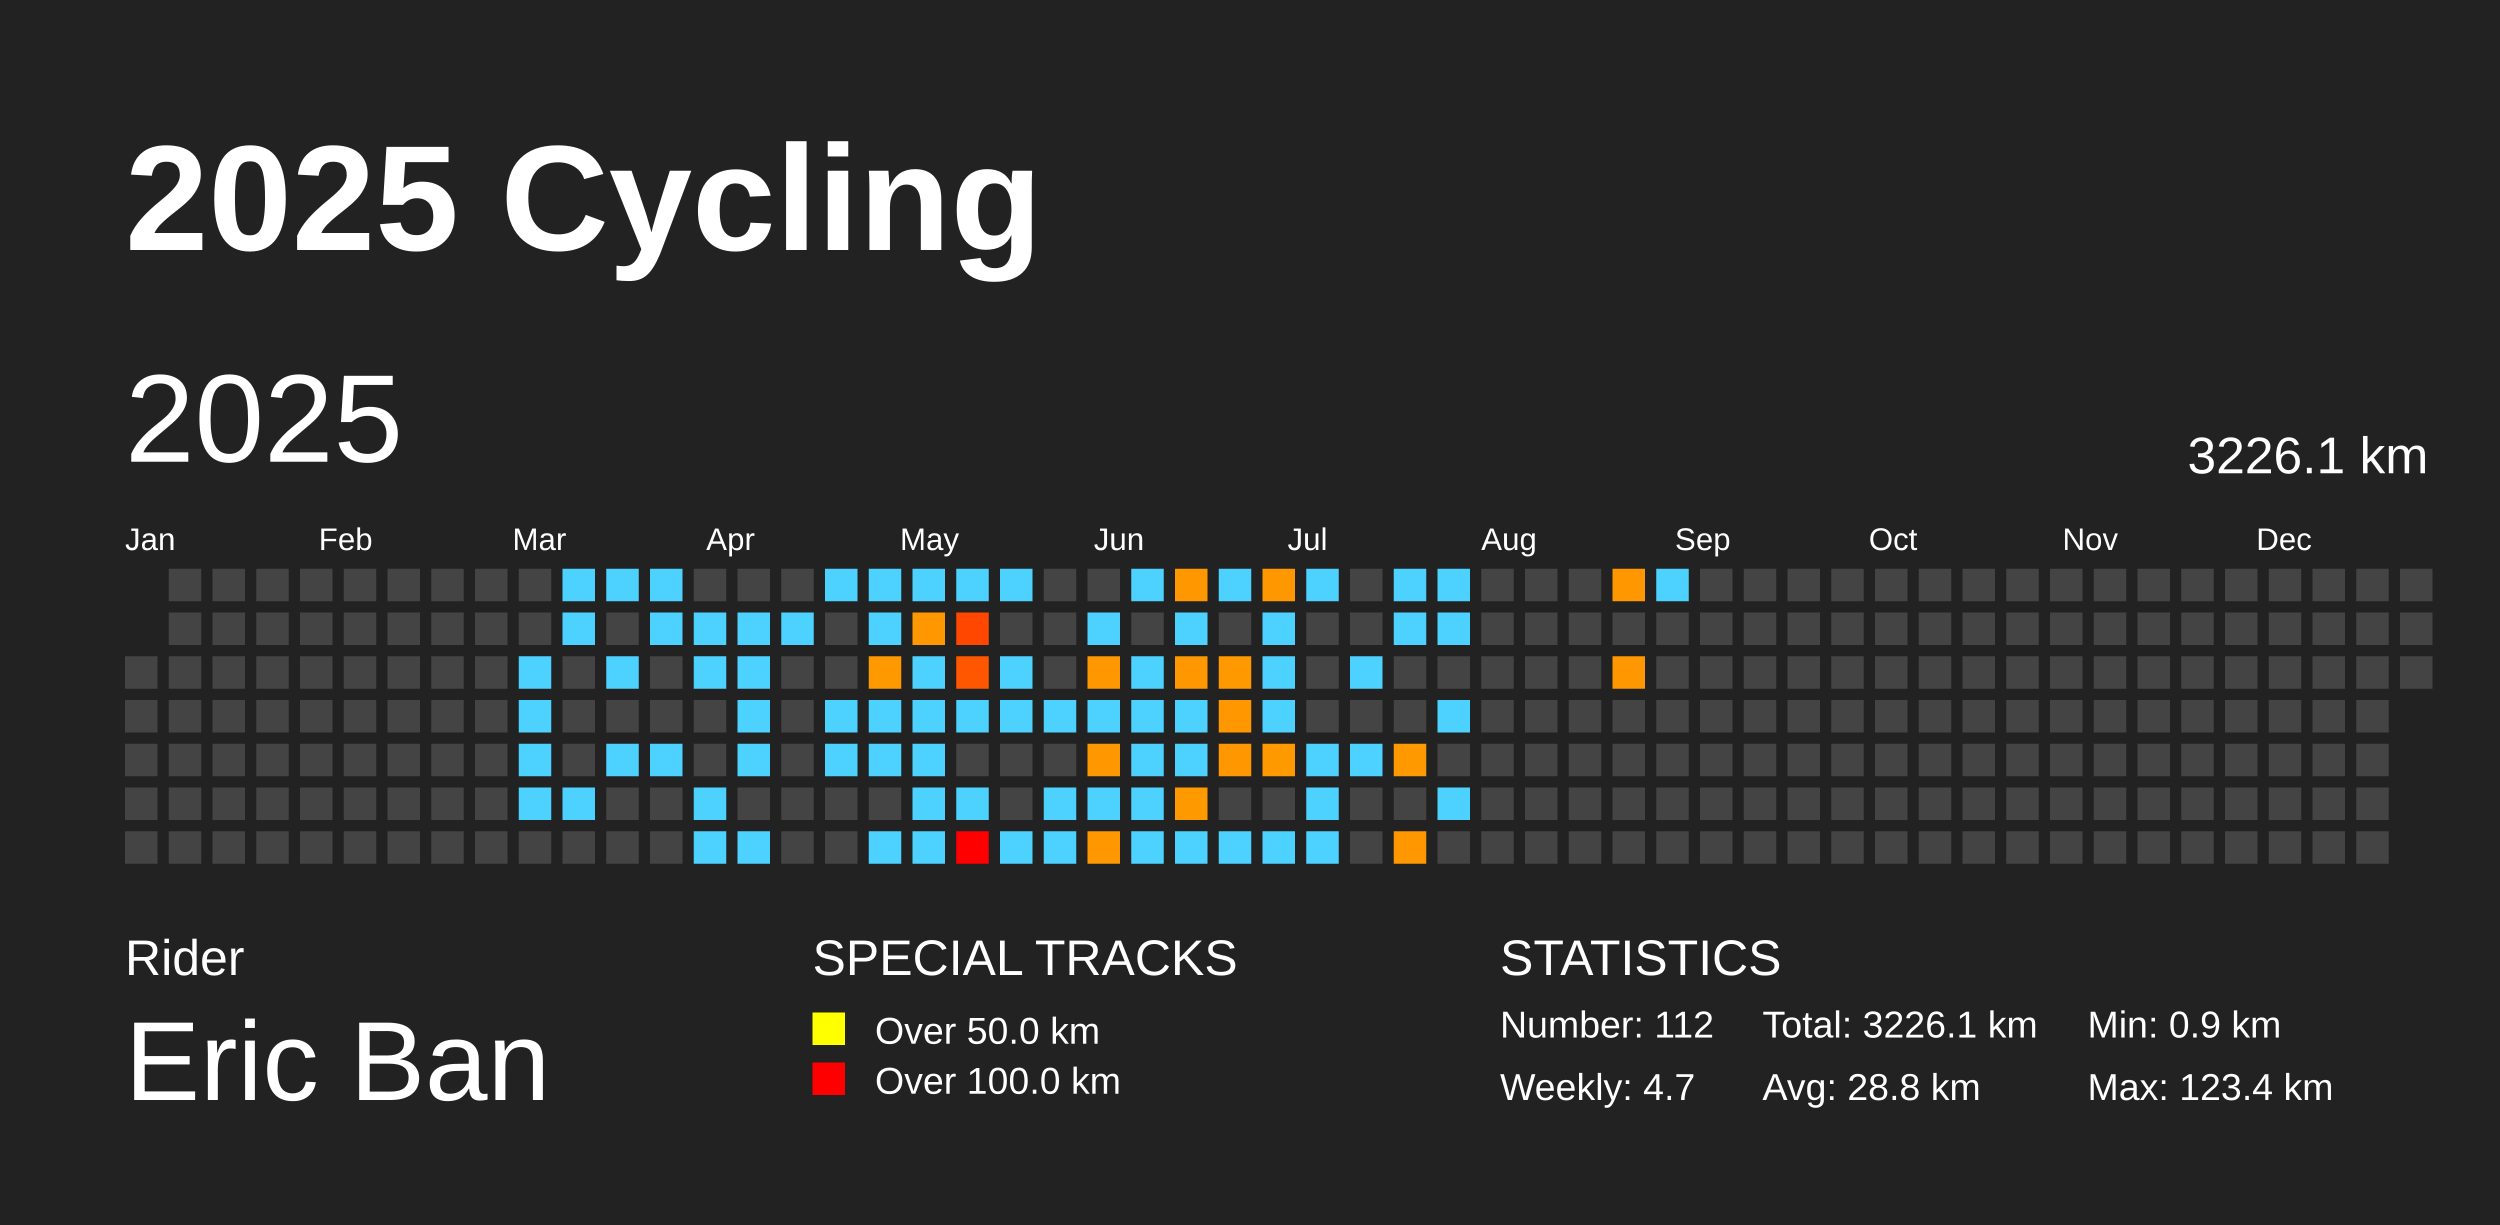
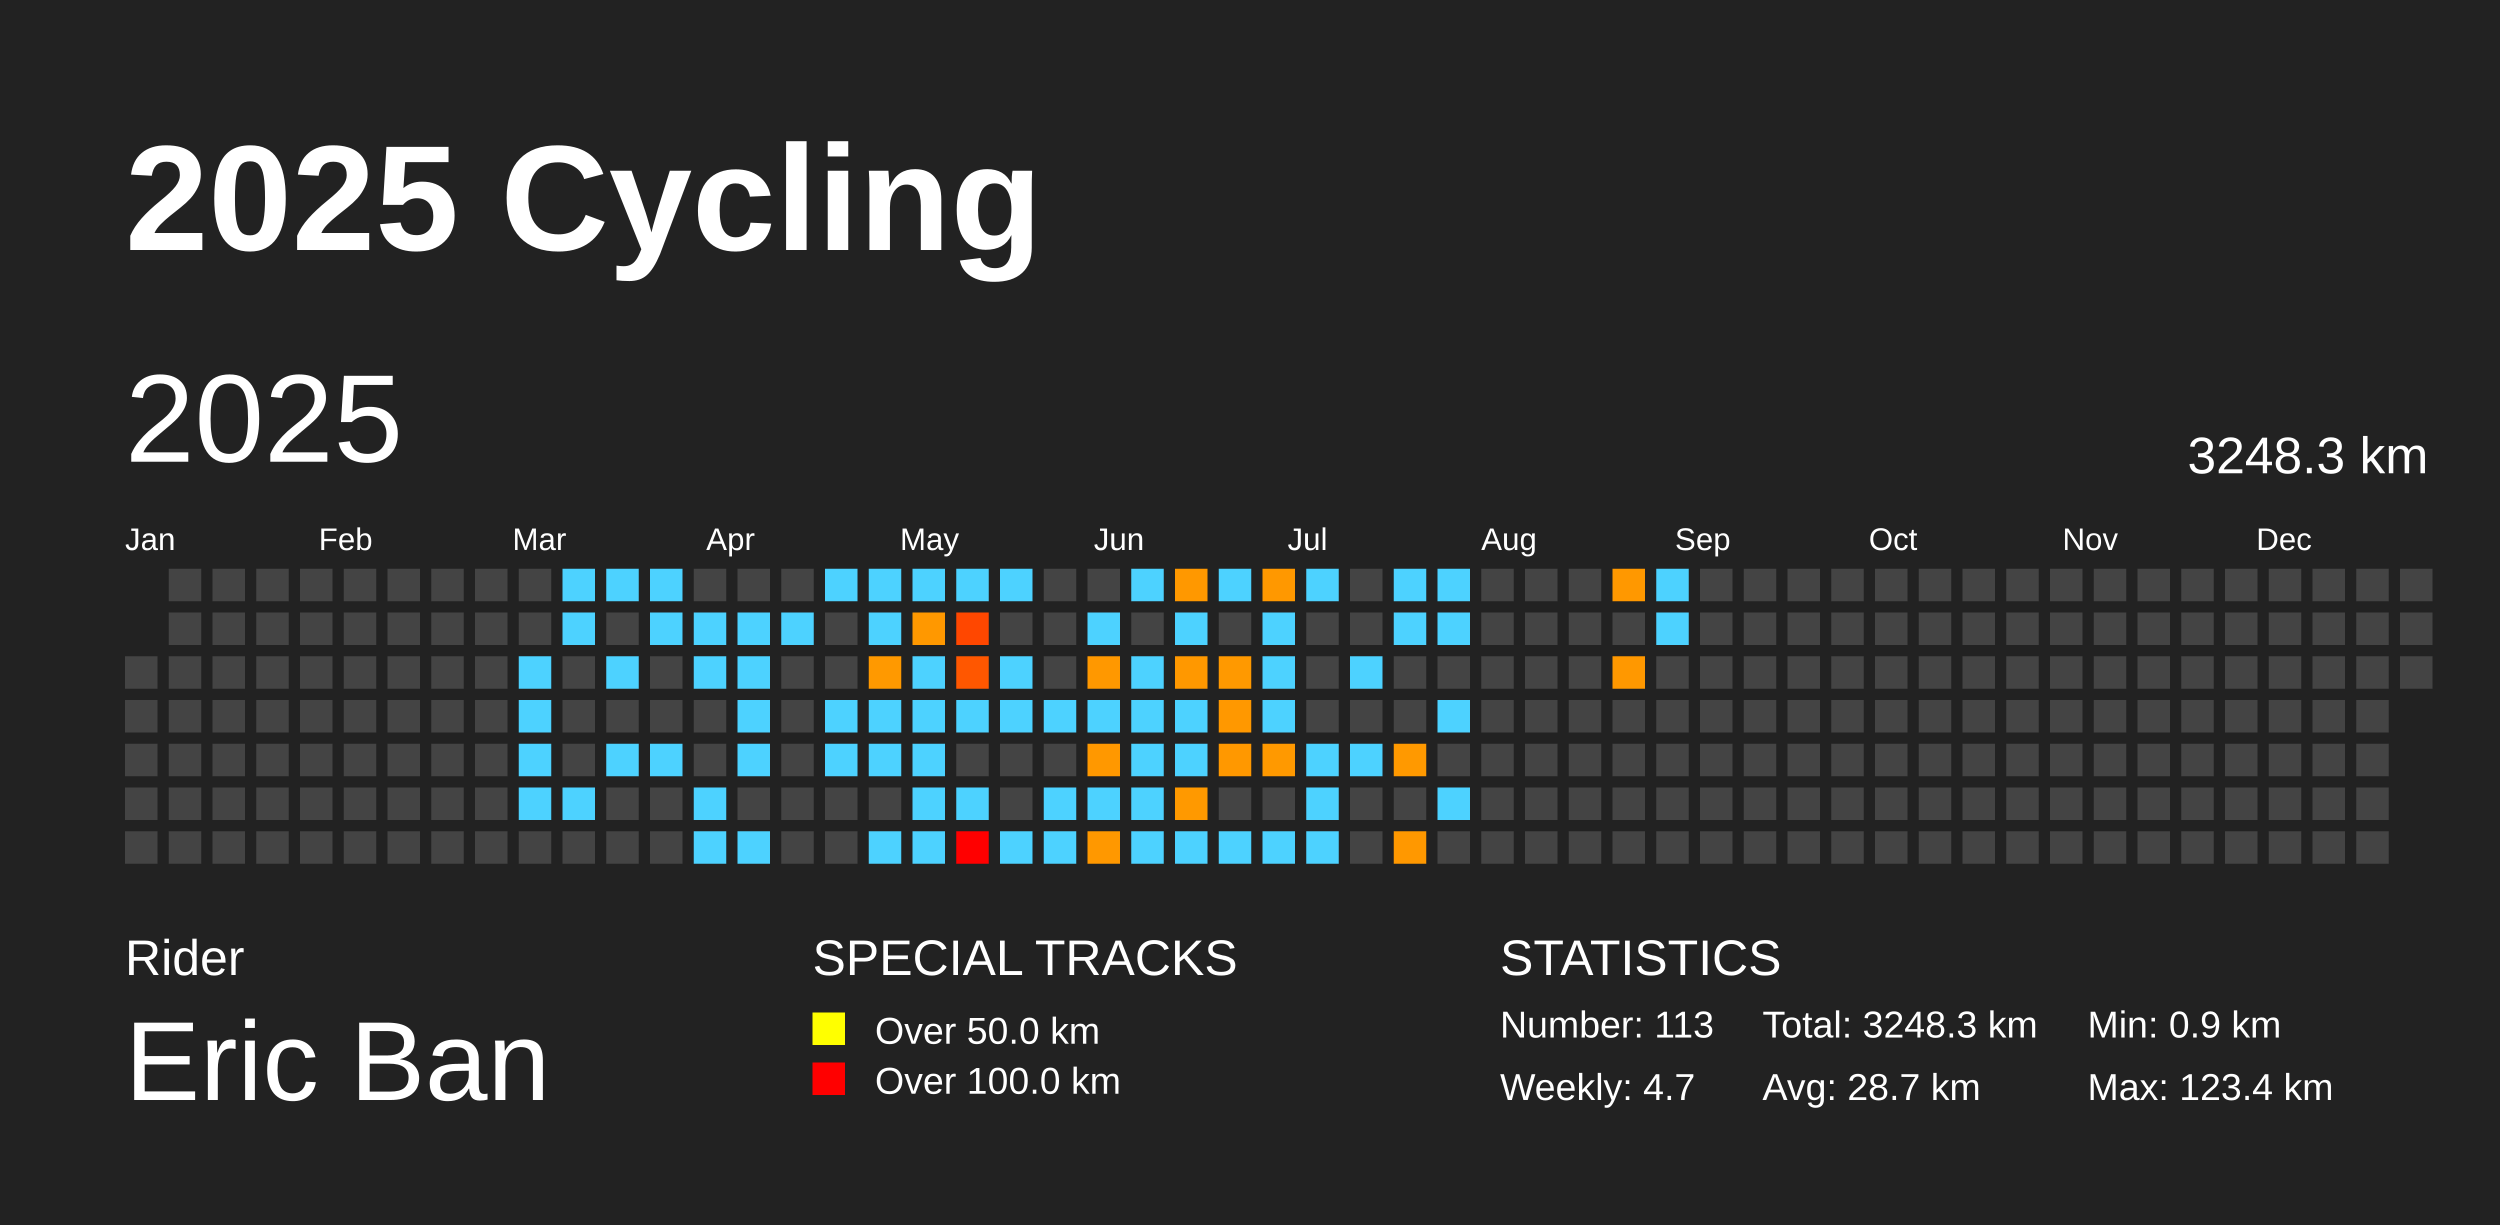
<svg xmlns="http://www.w3.org/2000/svg" baseProfile="full" height="98mm" version="1.1" viewBox="0,0,200,98" width="200mm">
  <defs />
  <rect fill="#222222" height="98" width="200" x="0" y="0" />
  <text fill="#FFFFFF" style="font-size:12px; font-family:Arial; font-weight:bold;" x="10" y="20">2025 Cycling</text>
  <text fill="#FFFFFF" style="font-size:4px; font-family:Arial" x="10" y="78">Rider</text>
  <text fill="#FFFFFF" style="font-size:9px; font-family:Arial" x="10" y="88">Eric Ban</text>
  <text fill="#FFFFFF" style="font-size:4px; font-family:Arial" x="65" y="78">SPECIAL TRACKS</text>
  <rect fill="yellow" height="2.6" width="2.6" x="65" y="81" />
  <text fill="#FFFFFF" style="font-size:3px; font-family:Arial" x="70" y="83.5">Over 50.0 km</text>
  <rect fill="red" height="2.6" width="2.6" x="65" y="85" />
  <text fill="#FFFFFF" style="font-size:3px; font-family:Arial" x="70" y="87.5">Over 100.0 km</text>
  <text fill="#FFFFFF" style="font-size:4px; font-family:Arial" x="120" y="78">STATISTICS</text>
-   <text fill="#FFFFFF" style="font-size:3px; font-family:Arial" x="120" y="83">Number: 112</text>
+   <text fill="#FFFFFF" style="font-size:3px; font-family:Arial" x="120" y="83">Number: 113</text>
  <text fill="#FFFFFF" style="font-size:3px; font-family:Arial" x="120" y="88">Weekly: 4.7</text>
-   <text fill="#FFFFFF" style="font-size:3px; font-family:Arial" x="141" y="83">Total: 3226.1 km</text>
-   <text fill="#FFFFFF" style="font-size:3px; font-family:Arial" x="141" y="88">Avg: 28.8 km</text>
+   <text fill="#FFFFFF" style="font-size:3px; font-family:Arial" x="141" y="83">Total: 3248.3 km</text>
+   <text fill="#FFFFFF" style="font-size:3px; font-family:Arial" x="141" y="88">Avg: 28.7 km</text>
  <text fill="#FFFFFF" style="font-size:3px; font-family:Arial" x="167" y="83">Min: 0.9 km</text>
  <text fill="#FFFFFF" style="font-size:3px; font-family:Arial" x="167" y="88">Max: 123.4 km</text>
  <text dominant-baseline="hanging" fill="#FFFFFF" style="font-size:10.0px; font-family:Arial;" x="10" y="30">2025</text>
-   <text dominant-baseline="hanging" fill="#FFFFFF" style="font-size:4.125px; font-family:Arial;" x="175" y="35">3226.1 km</text>
+   <text dominant-baseline="hanging" fill="#FFFFFF" style="font-size:4.125px; font-family:Arial;" x="175" y="35">3248.3 km</text>
  <text fill="#FFFFFF" style="font-size:2.5px; font-family:Arial" x="10.0" y="44">Jan</text>
  <text fill="#FFFFFF" style="font-size:2.5px; font-family:Arial" x="25.5" y="44">Feb</text>
  <text fill="#FFFFFF" style="font-size:2.5px; font-family:Arial" x="41.0" y="44">Mar</text>
  <text fill="#FFFFFF" style="font-size:2.5px; font-family:Arial" x="56.5" y="44">Apr</text>
  <text fill="#FFFFFF" style="font-size:2.5px; font-family:Arial" x="72.0" y="44">May</text>
  <text fill="#FFFFFF" style="font-size:2.5px; font-family:Arial" x="87.5" y="44">Jun</text>
  <text fill="#FFFFFF" style="font-size:2.5px; font-family:Arial" x="103.0" y="44">Jul</text>
  <text fill="#FFFFFF" style="font-size:2.5px; font-family:Arial" x="118.5" y="44">Aug</text>
  <text fill="#FFFFFF" style="font-size:2.5px; font-family:Arial" x="134.0" y="44">Sep</text>
  <text fill="#FFFFFF" style="font-size:2.5px; font-family:Arial" x="149.5" y="44">Oct</text>
  <text fill="#FFFFFF" style="font-size:2.5px; font-family:Arial" x="165.0" y="44">Nov</text>
  <text fill="#FFFFFF" style="font-size:2.5px; font-family:Arial" x="180.5" y="44">Dec</text>
  <rect fill="#444444" height="2.6" width="2.6" x="10.0" y="52.5" />
  <rect fill="#444444" height="2.6" width="2.6" x="10.0" y="56.0" />
  <rect fill="#444444" height="2.6" width="2.6" x="10.0" y="59.5" />
  <rect fill="#444444" height="2.6" width="2.6" x="10.0" y="63.0" />
  <rect fill="#444444" height="2.6" width="2.6" x="10.0" y="66.5" />
  <rect fill="#444444" height="2.6" width="2.6" x="13.5" y="45.5" />
  <rect fill="#444444" height="2.6" width="2.6" x="13.5" y="49.0" />
  <rect fill="#444444" height="2.6" width="2.6" x="13.5" y="52.5" />
  <rect fill="#444444" height="2.6" width="2.6" x="13.5" y="56.0" />
  <rect fill="#444444" height="2.6" width="2.6" x="13.5" y="59.5" />
  <rect fill="#444444" height="2.6" width="2.6" x="13.5" y="63.0" />
  <rect fill="#444444" height="2.6" width="2.6" x="13.5" y="66.5" />
  <rect fill="#444444" height="2.6" width="2.6" x="17.0" y="45.5" />
  <rect fill="#444444" height="2.6" width="2.6" x="17.0" y="49.0" />
  <rect fill="#444444" height="2.6" width="2.6" x="17.0" y="52.5" />
  <rect fill="#444444" height="2.6" width="2.6" x="17.0" y="56.0" />
  <rect fill="#444444" height="2.6" width="2.6" x="17.0" y="59.5" />
  <rect fill="#444444" height="2.6" width="2.6" x="17.0" y="63.0" />
  <rect fill="#444444" height="2.6" width="2.6" x="17.0" y="66.5" />
  <rect fill="#444444" height="2.6" width="2.6" x="20.5" y="45.5" />
  <rect fill="#444444" height="2.6" width="2.6" x="20.5" y="49.0" />
  <rect fill="#444444" height="2.6" width="2.6" x="20.5" y="52.5" />
  <rect fill="#444444" height="2.6" width="2.6" x="20.5" y="56.0" />
  <rect fill="#444444" height="2.6" width="2.6" x="20.5" y="59.5" />
  <rect fill="#444444" height="2.6" width="2.6" x="20.5" y="63.0" />
  <rect fill="#444444" height="2.6" width="2.6" x="20.5" y="66.5" />
  <rect fill="#444444" height="2.6" width="2.6" x="24.0" y="45.5" />
  <rect fill="#444444" height="2.6" width="2.6" x="24.0" y="49.0" />
  <rect fill="#444444" height="2.6" width="2.6" x="24.0" y="52.5" />
  <rect fill="#444444" height="2.6" width="2.6" x="24.0" y="56.0" />
  <rect fill="#444444" height="2.6" width="2.6" x="24.0" y="59.5" />
  <rect fill="#444444" height="2.6" width="2.6" x="24.0" y="63.0" />
  <rect fill="#444444" height="2.6" width="2.6" x="24.0" y="66.5" />
  <rect fill="#444444" height="2.6" width="2.6" x="27.5" y="45.5" />
  <rect fill="#444444" height="2.6" width="2.6" x="27.5" y="49.0" />
  <rect fill="#444444" height="2.6" width="2.6" x="27.5" y="52.5" />
  <rect fill="#444444" height="2.6" width="2.6" x="27.5" y="56.0" />
  <rect fill="#444444" height="2.6" width="2.6" x="27.5" y="59.5" />
  <rect fill="#444444" height="2.6" width="2.6" x="27.5" y="63.0" />
  <rect fill="#444444" height="2.6" width="2.6" x="27.5" y="66.5" />
  <rect fill="#444444" height="2.6" width="2.6" x="31.0" y="45.5" />
  <rect fill="#444444" height="2.6" width="2.6" x="31.0" y="49.0" />
  <rect fill="#444444" height="2.6" width="2.6" x="31.0" y="52.5" />
  <rect fill="#444444" height="2.6" width="2.6" x="31.0" y="56.0" />
  <rect fill="#444444" height="2.6" width="2.6" x="31.0" y="59.5" />
  <rect fill="#444444" height="2.6" width="2.6" x="31.0" y="63.0" />
  <rect fill="#444444" height="2.6" width="2.6" x="31.0" y="66.5" />
  <rect fill="#444444" height="2.6" width="2.6" x="34.5" y="45.5" />
  <rect fill="#444444" height="2.6" width="2.6" x="34.5" y="49.0" />
  <rect fill="#444444" height="2.6" width="2.6" x="34.5" y="52.5" />
  <rect fill="#444444" height="2.6" width="2.6" x="34.5" y="56.0" />
  <rect fill="#444444" height="2.6" width="2.6" x="34.5" y="59.5" />
  <rect fill="#444444" height="2.6" width="2.6" x="34.5" y="63.0" />
  <rect fill="#444444" height="2.6" width="2.6" x="34.5" y="66.5" />
  <rect fill="#444444" height="2.6" width="2.6" x="38.0" y="45.5" />
  <rect fill="#444444" height="2.6" width="2.6" x="38.0" y="49.0" />
  <rect fill="#444444" height="2.6" width="2.6" x="38.0" y="52.5" />
  <rect fill="#444444" height="2.6" width="2.6" x="38.0" y="56.0" />
  <rect fill="#444444" height="2.6" width="2.6" x="38.0" y="59.5" />
  <rect fill="#444444" height="2.6" width="2.6" x="38.0" y="63.0" />
  <rect fill="#444444" height="2.6" width="2.6" x="38.0" y="66.5" />
  <rect fill="#444444" height="2.6" width="2.6" x="41.5" y="45.5" />
  <rect fill="#444444" height="2.6" width="2.6" x="41.5" y="49.0" />
  <rect fill="#4dd2ff" height="2.6" width="2.6" x="41.5" y="52.5" />
  <rect fill="#4dd2ff" height="2.6" width="2.6" x="41.5" y="56.0" />
  <rect fill="#4dd2ff" height="2.6" width="2.6" x="41.5" y="59.5" />
  <rect fill="#4dd2ff" height="2.6" width="2.6" x="41.5" y="63.0" />
  <rect fill="#444444" height="2.6" width="2.6" x="41.5" y="66.5" />
  <rect fill="#4dd2ff" height="2.6" width="2.6" x="45.0" y="45.5" />
  <rect fill="#4dd2ff" height="2.6" width="2.6" x="45.0" y="49.0" />
  <rect fill="#444444" height="2.6" width="2.6" x="45.0" y="52.5" />
  <rect fill="#444444" height="2.6" width="2.6" x="45.0" y="56.0" />
  <rect fill="#444444" height="2.6" width="2.6" x="45.0" y="59.5" />
  <rect fill="#4dd2ff" height="2.6" width="2.6" x="45.0" y="63.0" />
  <rect fill="#444444" height="2.6" width="2.6" x="45.0" y="66.5" />
  <rect fill="#4dd2ff" height="2.6" width="2.6" x="48.5" y="45.5" />
  <rect fill="#444444" height="2.6" width="2.6" x="48.5" y="49.0" />
  <rect fill="#4dd2ff" height="2.6" width="2.6" x="48.5" y="52.5" />
  <rect fill="#444444" height="2.6" width="2.6" x="48.5" y="56.0" />
  <rect fill="#4dd2ff" height="2.6" width="2.6" x="48.5" y="59.5" />
  <rect fill="#444444" height="2.6" width="2.6" x="48.5" y="63.0" />
  <rect fill="#444444" height="2.6" width="2.6" x="48.5" y="66.5" />
  <rect fill="#4dd2ff" height="2.6" width="2.6" x="52.0" y="45.5" />
  <rect fill="#4dd2ff" height="2.6" width="2.6" x="52.0" y="49.0" />
  <rect fill="#444444" height="2.6" width="2.6" x="52.0" y="52.5" />
  <rect fill="#444444" height="2.6" width="2.6" x="52.0" y="56.0" />
  <rect fill="#4dd2ff" height="2.6" width="2.6" x="52.0" y="59.5" />
  <rect fill="#444444" height="2.6" width="2.6" x="52.0" y="63.0" />
  <rect fill="#444444" height="2.6" width="2.6" x="52.0" y="66.5" />
  <rect fill="#444444" height="2.6" width="2.6" x="55.5" y="45.5" />
  <rect fill="#4dd2ff" height="2.6" width="2.6" x="55.5" y="49.0" />
  <rect fill="#4dd2ff" height="2.6" width="2.6" x="55.5" y="52.5" />
  <rect fill="#444444" height="2.6" width="2.6" x="55.5" y="56.0" />
  <rect fill="#444444" height="2.6" width="2.6" x="55.5" y="59.5" />
  <rect fill="#4dd2ff" height="2.6" width="2.6" x="55.5" y="63.0" />
  <rect fill="#4dd2ff" height="2.6" width="2.6" x="55.5" y="66.5" />
  <rect fill="#444444" height="2.6" width="2.6" x="59.0" y="45.5" />
  <rect fill="#4dd2ff" height="2.6" width="2.6" x="59.0" y="49.0" />
  <rect fill="#4dd2ff" height="2.6" width="2.6" x="59.0" y="52.5" />
  <rect fill="#4dd2ff" height="2.6" width="2.6" x="59.0" y="56.0" />
  <rect fill="#4dd2ff" height="2.6" width="2.6" x="59.0" y="59.5" />
  <rect fill="#444444" height="2.6" width="2.6" x="59.0" y="63.0" />
  <rect fill="#4dd2ff" height="2.6" width="2.6" x="59.0" y="66.5" />
  <rect fill="#444444" height="2.6" width="2.6" x="62.5" y="45.5" />
  <rect fill="#4dd2ff" height="2.6" width="2.6" x="62.5" y="49.0" />
  <rect fill="#444444" height="2.6" width="2.6" x="62.5" y="52.5" />
  <rect fill="#444444" height="2.6" width="2.6" x="62.5" y="56.0" />
  <rect fill="#444444" height="2.6" width="2.6" x="62.5" y="59.5" />
  <rect fill="#444444" height="2.6" width="2.6" x="62.5" y="63.0" />
  <rect fill="#444444" height="2.6" width="2.6" x="62.5" y="66.5" />
  <rect fill="#4dd2ff" height="2.6" width="2.6" x="66.0" y="45.5" />
  <rect fill="#444444" height="2.6" width="2.6" x="66.0" y="49.0" />
  <rect fill="#444444" height="2.6" width="2.6" x="66.0" y="52.5" />
  <rect fill="#4dd2ff" height="2.6" width="2.6" x="66.0" y="56.0" />
  <rect fill="#4dd2ff" height="2.6" width="2.6" x="66.0" y="59.5" />
  <rect fill="#444444" height="2.6" width="2.6" x="66.0" y="63.0" />
  <rect fill="#444444" height="2.6" width="2.6" x="66.0" y="66.5" />
  <rect fill="#4dd2ff" height="2.6" width="2.6" x="69.5" y="45.5" />
  <rect fill="#4dd2ff" height="2.6" width="2.6" x="69.5" y="49.0" />
  <rect fill="#ff9900" height="2.6" width="2.6" x="69.5" y="52.5" />
  <rect fill="#4dd2ff" height="2.6" width="2.6" x="69.5" y="56.0" />
  <rect fill="#4dd2ff" height="2.6" width="2.6" x="69.5" y="59.5" />
  <rect fill="#444444" height="2.6" width="2.6" x="69.5" y="63.0" />
  <rect fill="#4dd2ff" height="2.6" width="2.6" x="69.5" y="66.5" />
  <rect fill="#4dd2ff" height="2.6" width="2.6" x="73.0" y="45.5" />
  <rect fill="#ff9800" height="2.6" width="2.6" x="73.0" y="49.0" />
  <rect fill="#4dd2ff" height="2.6" width="2.6" x="73.0" y="52.5" />
  <rect fill="#4dd2ff" height="2.6" width="2.6" x="73.0" y="56.0" />
  <rect fill="#4dd2ff" height="2.6" width="2.6" x="73.0" y="59.5" />
  <rect fill="#4dd2ff" height="2.6" width="2.6" x="73.0" y="63.0" />
  <rect fill="#4dd2ff" height="2.6" width="2.6" x="73.0" y="66.5" />
  <rect fill="#4dd2ff" height="2.6" width="2.6" x="76.5" y="45.5" />
  <rect fill="#ff4700" height="2.6" width="2.6" x="76.5" y="49.0" />
  <rect fill="#ff5700" height="2.6" width="2.6" x="76.5" y="52.5" />
  <rect fill="#4dd2ff" height="2.6" width="2.6" x="76.5" y="56.0" />
  <rect fill="#444444" height="2.6" width="2.6" x="76.5" y="59.5" />
  <rect fill="#4dd2ff" height="2.6" width="2.6" x="76.5" y="63.0" />
  <rect fill="red" height="2.6" width="2.6" x="76.5" y="66.5" />
  <rect fill="#4dd2ff" height="2.6" width="2.6" x="80.0" y="45.5" />
  <rect fill="#444444" height="2.6" width="2.6" x="80.0" y="49.0" />
  <rect fill="#4dd2ff" height="2.6" width="2.6" x="80.0" y="52.5" />
  <rect fill="#4dd2ff" height="2.6" width="2.6" x="80.0" y="56.0" />
  <rect fill="#444444" height="2.6" width="2.6" x="80.0" y="59.5" />
  <rect fill="#444444" height="2.6" width="2.6" x="80.0" y="63.0" />
  <rect fill="#4dd2ff" height="2.6" width="2.6" x="80.0" y="66.5" />
  <rect fill="#444444" height="2.6" width="2.6" x="83.5" y="45.5" />
  <rect fill="#444444" height="2.6" width="2.6" x="83.5" y="49.0" />
  <rect fill="#444444" height="2.6" width="2.6" x="83.5" y="52.5" />
  <rect fill="#4dd2ff" height="2.6" width="2.6" x="83.5" y="56.0" />
  <rect fill="#444444" height="2.6" width="2.6" x="83.5" y="59.5" />
  <rect fill="#4dd2ff" height="2.6" width="2.6" x="83.5" y="63.0" />
  <rect fill="#4dd2ff" height="2.6" width="2.6" x="83.5" y="66.5" />
  <rect fill="#444444" height="2.6" width="2.6" x="87.0" y="45.5" />
  <rect fill="#4dd2ff" height="2.6" width="2.6" x="87.0" y="49.0" />
  <rect fill="#ff9800" height="2.6" width="2.6" x="87.0" y="52.5" />
  <rect fill="#4dd2ff" height="2.6" width="2.6" x="87.0" y="56.0" />
  <rect fill="#ff9800" height="2.6" width="2.6" x="87.0" y="59.5" />
  <rect fill="#4dd2ff" height="2.6" width="2.6" x="87.0" y="63.0" />
  <rect fill="#ff9800" height="2.6" width="2.6" x="87.0" y="66.5" />
  <rect fill="#4dd2ff" height="2.6" width="2.6" x="90.5" y="45.5" />
  <rect fill="#444444" height="2.6" width="2.6" x="90.5" y="49.0" />
  <rect fill="#4dd2ff" height="2.6" width="2.6" x="90.5" y="52.5" />
  <rect fill="#4dd2ff" height="2.6" width="2.6" x="90.5" y="56.0" />
  <rect fill="#4dd2ff" height="2.6" width="2.6" x="90.5" y="59.5" />
  <rect fill="#4dd2ff" height="2.6" width="2.6" x="90.5" y="63.0" />
  <rect fill="#4dd2ff" height="2.6" width="2.6" x="90.5" y="66.5" />
  <rect fill="#ff9800" height="2.6" width="2.6" x="94.0" y="45.5" />
  <rect fill="#4dd2ff" height="2.6" width="2.6" x="94.0" y="49.0" />
  <rect fill="#ff9800" height="2.6" width="2.6" x="94.0" y="52.5" />
  <rect fill="#4dd2ff" height="2.6" width="2.6" x="94.0" y="56.0" />
  <rect fill="#4dd2ff" height="2.6" width="2.6" x="94.0" y="59.5" />
  <rect fill="#ff9900" height="2.6" width="2.6" x="94.0" y="63.0" />
  <rect fill="#4dd2ff" height="2.6" width="2.6" x="94.0" y="66.5" />
  <rect fill="#4dd2ff" height="2.6" width="2.6" x="97.5" y="45.5" />
  <rect fill="#444444" height="2.6" width="2.6" x="97.5" y="49.0" />
  <rect fill="#ff9900" height="2.6" width="2.6" x="97.5" y="52.5" />
  <rect fill="#ff9800" height="2.6" width="2.6" x="97.5" y="56.0" />
  <rect fill="#ff9800" height="2.6" width="2.6" x="97.5" y="59.5" />
  <rect fill="#444444" height="2.6" width="2.6" x="97.5" y="63.0" />
  <rect fill="#4dd2ff" height="2.6" width="2.6" x="97.5" y="66.5" />
  <rect fill="#ff9800" height="2.6" width="2.6" x="101.0" y="45.5" />
  <rect fill="#4dd2ff" height="2.6" width="2.6" x="101.0" y="49.0" />
  <rect fill="#4dd2ff" height="2.6" width="2.6" x="101.0" y="52.5" />
  <rect fill="#4dd2ff" height="2.6" width="2.6" x="101.0" y="56.0" />
  <rect fill="#ff9900" height="2.6" width="2.6" x="101.0" y="59.5" />
  <rect fill="#444444" height="2.6" width="2.6" x="101.0" y="63.0" />
  <rect fill="#4dd2ff" height="2.6" width="2.6" x="101.0" y="66.5" />
  <rect fill="#4dd2ff" height="2.6" width="2.6" x="104.5" y="45.5" />
  <rect fill="#444444" height="2.6" width="2.6" x="104.5" y="49.0" />
  <rect fill="#444444" height="2.6" width="2.6" x="104.5" y="52.5" />
  <rect fill="#444444" height="2.6" width="2.6" x="104.5" y="56.0" />
  <rect fill="#4dd2ff" height="2.6" width="2.6" x="104.5" y="59.5" />
  <rect fill="#4dd2ff" height="2.6" width="2.6" x="104.5" y="63.0" />
  <rect fill="#4dd2ff" height="2.6" width="2.6" x="104.5" y="66.5" />
  <rect fill="#444444" height="2.6" width="2.6" x="108.0" y="45.5" />
  <rect fill="#444444" height="2.6" width="2.6" x="108.0" y="49.0" />
  <rect fill="#4dd2ff" height="2.6" width="2.6" x="108.0" y="52.5" />
  <rect fill="#444444" height="2.6" width="2.6" x="108.0" y="56.0" />
  <rect fill="#4dd2ff" height="2.6" width="2.6" x="108.0" y="59.5" />
  <rect fill="#444444" height="2.6" width="2.6" x="108.0" y="63.0" />
  <rect fill="#444444" height="2.6" width="2.6" x="108.0" y="66.5" />
  <rect fill="#4dd2ff" height="2.6" width="2.6" x="111.5" y="45.5" />
  <rect fill="#4dd2ff" height="2.6" width="2.6" x="111.5" y="49.0" />
  <rect fill="#444444" height="2.6" width="2.6" x="111.5" y="52.5" />
  <rect fill="#444444" height="2.6" width="2.6" x="111.5" y="56.0" />
  <rect fill="#ff9900" height="2.6" width="2.6" x="111.5" y="59.5" />
  <rect fill="#444444" height="2.6" width="2.6" x="111.5" y="63.0" />
  <rect fill="#ff9800" height="2.6" width="2.6" x="111.5" y="66.5" />
  <rect fill="#4dd2ff" height="2.6" width="2.6" x="115.0" y="45.5" />
  <rect fill="#4dd2ff" height="2.6" width="2.6" x="115.0" y="49.0" />
  <rect fill="#444444" height="2.6" width="2.6" x="115.0" y="52.5" />
  <rect fill="#4dd2ff" height="2.6" width="2.6" x="115.0" y="56.0" />
  <rect fill="#444444" height="2.6" width="2.6" x="115.0" y="59.5" />
  <rect fill="#4dd2ff" height="2.6" width="2.6" x="115.0" y="63.0" />
  <rect fill="#444444" height="2.6" width="2.6" x="115.0" y="66.5" />
  <rect fill="#444444" height="2.6" width="2.6" x="118.5" y="45.5" />
  <rect fill="#444444" height="2.6" width="2.6" x="118.5" y="49.0" />
  <rect fill="#444444" height="2.6" width="2.6" x="118.5" y="52.5" />
  <rect fill="#444444" height="2.6" width="2.6" x="118.5" y="56.0" />
  <rect fill="#444444" height="2.6" width="2.6" x="118.5" y="59.5" />
  <rect fill="#444444" height="2.6" width="2.6" x="118.5" y="63.0" />
  <rect fill="#444444" height="2.6" width="2.6" x="118.5" y="66.5" />
  <rect fill="#444444" height="2.6" width="2.6" x="122.0" y="45.5" />
  <rect fill="#444444" height="2.6" width="2.6" x="122.0" y="49.0" />
  <rect fill="#444444" height="2.6" width="2.6" x="122.0" y="52.5" />
  <rect fill="#444444" height="2.6" width="2.6" x="122.0" y="56.0" />
  <rect fill="#444444" height="2.6" width="2.6" x="122.0" y="59.5" />
  <rect fill="#444444" height="2.6" width="2.6" x="122.0" y="63.0" />
  <rect fill="#444444" height="2.6" width="2.6" x="122.0" y="66.5" />
  <rect fill="#444444" height="2.6" width="2.6" x="125.5" y="45.5" />
  <rect fill="#444444" height="2.6" width="2.6" x="125.5" y="49.0" />
  <rect fill="#444444" height="2.6" width="2.6" x="125.5" y="52.5" />
  <rect fill="#444444" height="2.6" width="2.6" x="125.5" y="56.0" />
  <rect fill="#444444" height="2.6" width="2.6" x="125.5" y="59.5" />
  <rect fill="#444444" height="2.6" width="2.6" x="125.5" y="63.0" />
  <rect fill="#444444" height="2.6" width="2.6" x="125.5" y="66.5" />
  <rect fill="#ff9800" height="2.6" width="2.6" x="129.0" y="45.5" />
  <rect fill="#444444" height="2.6" width="2.6" x="129.0" y="49.0" />
  <rect fill="#ff9800" height="2.6" width="2.6" x="129.0" y="52.5" />
  <rect fill="#444444" height="2.6" width="2.6" x="129.0" y="56.0" />
  <rect fill="#444444" height="2.6" width="2.6" x="129.0" y="59.5" />
  <rect fill="#444444" height="2.6" width="2.6" x="129.0" y="63.0" />
  <rect fill="#444444" height="2.6" width="2.6" x="129.0" y="66.5" />
  <rect fill="#4dd2ff" height="2.6" width="2.6" x="132.5" y="45.5" />
-   <rect fill="#444444" height="2.6" width="2.6" x="132.5" y="49.0" />
+   <rect fill="#4dd2ff" height="2.6" width="2.6" x="132.5" y="49.0" />
  <rect fill="#444444" height="2.6" width="2.6" x="132.5" y="52.5" />
  <rect fill="#444444" height="2.6" width="2.6" x="132.5" y="56.0" />
  <rect fill="#444444" height="2.6" width="2.6" x="132.5" y="59.5" />
  <rect fill="#444444" height="2.6" width="2.6" x="132.5" y="63.0" />
  <rect fill="#444444" height="2.6" width="2.6" x="132.5" y="66.5" />
  <rect fill="#444444" height="2.6" width="2.6" x="136.0" y="45.5" />
  <rect fill="#444444" height="2.6" width="2.6" x="136.0" y="49.0" />
  <rect fill="#444444" height="2.6" width="2.6" x="136.0" y="52.5" />
  <rect fill="#444444" height="2.6" width="2.6" x="136.0" y="56.0" />
  <rect fill="#444444" height="2.6" width="2.6" x="136.0" y="59.5" />
  <rect fill="#444444" height="2.6" width="2.6" x="136.0" y="63.0" />
  <rect fill="#444444" height="2.6" width="2.6" x="136.0" y="66.5" />
  <rect fill="#444444" height="2.6" width="2.6" x="139.5" y="45.5" />
  <rect fill="#444444" height="2.6" width="2.6" x="139.5" y="49.0" />
  <rect fill="#444444" height="2.6" width="2.6" x="139.5" y="52.5" />
  <rect fill="#444444" height="2.6" width="2.6" x="139.5" y="56.0" />
  <rect fill="#444444" height="2.6" width="2.6" x="139.5" y="59.5" />
  <rect fill="#444444" height="2.6" width="2.6" x="139.5" y="63.0" />
  <rect fill="#444444" height="2.6" width="2.6" x="139.5" y="66.5" />
  <rect fill="#444444" height="2.6" width="2.6" x="143.0" y="45.5" />
  <rect fill="#444444" height="2.6" width="2.6" x="143.0" y="49.0" />
  <rect fill="#444444" height="2.6" width="2.6" x="143.0" y="52.5" />
  <rect fill="#444444" height="2.6" width="2.6" x="143.0" y="56.0" />
  <rect fill="#444444" height="2.6" width="2.6" x="143.0" y="59.5" />
  <rect fill="#444444" height="2.6" width="2.6" x="143.0" y="63.0" />
  <rect fill="#444444" height="2.6" width="2.6" x="143.0" y="66.5" />
  <rect fill="#444444" height="2.6" width="2.6" x="146.5" y="45.5" />
  <rect fill="#444444" height="2.6" width="2.6" x="146.5" y="49.0" />
  <rect fill="#444444" height="2.6" width="2.6" x="146.5" y="52.5" />
  <rect fill="#444444" height="2.6" width="2.6" x="146.5" y="56.0" />
  <rect fill="#444444" height="2.6" width="2.6" x="146.5" y="59.5" />
  <rect fill="#444444" height="2.6" width="2.6" x="146.5" y="63.0" />
  <rect fill="#444444" height="2.6" width="2.6" x="146.5" y="66.5" />
  <rect fill="#444444" height="2.6" width="2.6" x="150.0" y="45.5" />
  <rect fill="#444444" height="2.6" width="2.6" x="150.0" y="49.0" />
  <rect fill="#444444" height="2.6" width="2.6" x="150.0" y="52.5" />
  <rect fill="#444444" height="2.6" width="2.6" x="150.0" y="56.0" />
  <rect fill="#444444" height="2.6" width="2.6" x="150.0" y="59.5" />
  <rect fill="#444444" height="2.6" width="2.6" x="150.0" y="63.0" />
  <rect fill="#444444" height="2.6" width="2.6" x="150.0" y="66.5" />
  <rect fill="#444444" height="2.6" width="2.6" x="153.5" y="45.5" />
  <rect fill="#444444" height="2.6" width="2.6" x="153.5" y="49.0" />
  <rect fill="#444444" height="2.6" width="2.6" x="153.5" y="52.5" />
  <rect fill="#444444" height="2.6" width="2.6" x="153.5" y="56.0" />
  <rect fill="#444444" height="2.6" width="2.6" x="153.5" y="59.5" />
  <rect fill="#444444" height="2.6" width="2.6" x="153.5" y="63.0" />
  <rect fill="#444444" height="2.6" width="2.6" x="153.5" y="66.5" />
  <rect fill="#444444" height="2.6" width="2.6" x="157.0" y="45.5" />
  <rect fill="#444444" height="2.6" width="2.6" x="157.0" y="49.0" />
  <rect fill="#444444" height="2.6" width="2.6" x="157.0" y="52.5" />
  <rect fill="#444444" height="2.6" width="2.6" x="157.0" y="56.0" />
  <rect fill="#444444" height="2.6" width="2.6" x="157.0" y="59.5" />
  <rect fill="#444444" height="2.6" width="2.6" x="157.0" y="63.0" />
  <rect fill="#444444" height="2.6" width="2.6" x="157.0" y="66.5" />
  <rect fill="#444444" height="2.6" width="2.6" x="160.5" y="45.5" />
  <rect fill="#444444" height="2.6" width="2.6" x="160.5" y="49.0" />
  <rect fill="#444444" height="2.6" width="2.6" x="160.5" y="52.5" />
  <rect fill="#444444" height="2.6" width="2.6" x="160.5" y="56.0" />
  <rect fill="#444444" height="2.6" width="2.6" x="160.5" y="59.5" />
  <rect fill="#444444" height="2.6" width="2.6" x="160.5" y="63.0" />
  <rect fill="#444444" height="2.6" width="2.6" x="160.5" y="66.5" />
  <rect fill="#444444" height="2.6" width="2.6" x="164.0" y="45.5" />
  <rect fill="#444444" height="2.6" width="2.6" x="164.0" y="49.0" />
  <rect fill="#444444" height="2.6" width="2.6" x="164.0" y="52.5" />
  <rect fill="#444444" height="2.6" width="2.6" x="164.0" y="56.0" />
  <rect fill="#444444" height="2.6" width="2.6" x="164.0" y="59.5" />
  <rect fill="#444444" height="2.6" width="2.6" x="164.0" y="63.0" />
  <rect fill="#444444" height="2.6" width="2.6" x="164.0" y="66.5" />
  <rect fill="#444444" height="2.6" width="2.6" x="167.5" y="45.5" />
  <rect fill="#444444" height="2.6" width="2.6" x="167.5" y="49.0" />
  <rect fill="#444444" height="2.6" width="2.6" x="167.5" y="52.5" />
  <rect fill="#444444" height="2.6" width="2.6" x="167.5" y="56.0" />
  <rect fill="#444444" height="2.6" width="2.6" x="167.5" y="59.5" />
  <rect fill="#444444" height="2.6" width="2.6" x="167.5" y="63.0" />
  <rect fill="#444444" height="2.6" width="2.6" x="167.5" y="66.5" />
  <rect fill="#444444" height="2.6" width="2.6" x="171.0" y="45.5" />
  <rect fill="#444444" height="2.6" width="2.6" x="171.0" y="49.0" />
  <rect fill="#444444" height="2.6" width="2.6" x="171.0" y="52.5" />
  <rect fill="#444444" height="2.6" width="2.6" x="171.0" y="56.0" />
  <rect fill="#444444" height="2.6" width="2.6" x="171.0" y="59.5" />
  <rect fill="#444444" height="2.6" width="2.6" x="171.0" y="63.0" />
  <rect fill="#444444" height="2.6" width="2.6" x="171.0" y="66.5" />
  <rect fill="#444444" height="2.6" width="2.6" x="174.5" y="45.5" />
  <rect fill="#444444" height="2.6" width="2.6" x="174.5" y="49.0" />
  <rect fill="#444444" height="2.6" width="2.6" x="174.5" y="52.5" />
  <rect fill="#444444" height="2.6" width="2.6" x="174.5" y="56.0" />
  <rect fill="#444444" height="2.6" width="2.6" x="174.5" y="59.5" />
  <rect fill="#444444" height="2.6" width="2.6" x="174.5" y="63.0" />
  <rect fill="#444444" height="2.6" width="2.6" x="174.5" y="66.5" />
  <rect fill="#444444" height="2.6" width="2.6" x="178.0" y="45.5" />
  <rect fill="#444444" height="2.6" width="2.6" x="178.0" y="49.0" />
  <rect fill="#444444" height="2.6" width="2.6" x="178.0" y="52.5" />
  <rect fill="#444444" height="2.6" width="2.6" x="178.0" y="56.0" />
  <rect fill="#444444" height="2.6" width="2.6" x="178.0" y="59.5" />
  <rect fill="#444444" height="2.6" width="2.6" x="178.0" y="63.0" />
  <rect fill="#444444" height="2.6" width="2.6" x="178.0" y="66.5" />
  <rect fill="#444444" height="2.6" width="2.6" x="181.5" y="45.5" />
  <rect fill="#444444" height="2.6" width="2.6" x="181.5" y="49.0" />
  <rect fill="#444444" height="2.6" width="2.6" x="181.5" y="52.5" />
  <rect fill="#444444" height="2.6" width="2.6" x="181.5" y="56.0" />
  <rect fill="#444444" height="2.6" width="2.6" x="181.5" y="59.5" />
  <rect fill="#444444" height="2.6" width="2.6" x="181.5" y="63.0" />
  <rect fill="#444444" height="2.6" width="2.6" x="181.5" y="66.5" />
  <rect fill="#444444" height="2.6" width="2.6" x="185.0" y="45.5" />
  <rect fill="#444444" height="2.6" width="2.6" x="185.0" y="49.0" />
  <rect fill="#444444" height="2.6" width="2.6" x="185.0" y="52.5" />
  <rect fill="#444444" height="2.6" width="2.6" x="185.0" y="56.0" />
  <rect fill="#444444" height="2.6" width="2.6" x="185.0" y="59.5" />
  <rect fill="#444444" height="2.6" width="2.6" x="185.0" y="63.0" />
  <rect fill="#444444" height="2.6" width="2.6" x="185.0" y="66.5" />
  <rect fill="#444444" height="2.6" width="2.6" x="188.5" y="45.5" />
  <rect fill="#444444" height="2.6" width="2.6" x="188.5" y="49.0" />
  <rect fill="#444444" height="2.6" width="2.6" x="188.5" y="52.5" />
  <rect fill="#444444" height="2.6" width="2.6" x="188.5" y="56.0" />
  <rect fill="#444444" height="2.6" width="2.6" x="188.5" y="59.5" />
  <rect fill="#444444" height="2.6" width="2.6" x="188.5" y="63.0" />
  <rect fill="#444444" height="2.6" width="2.6" x="188.5" y="66.5" />
  <rect fill="#444444" height="2.6" width="2.6" x="192.0" y="45.5" />
  <rect fill="#444444" height="2.6" width="2.6" x="192.0" y="49.0" />
  <rect fill="#444444" height="2.6" width="2.6" x="192.0" y="52.5" />
</svg>
